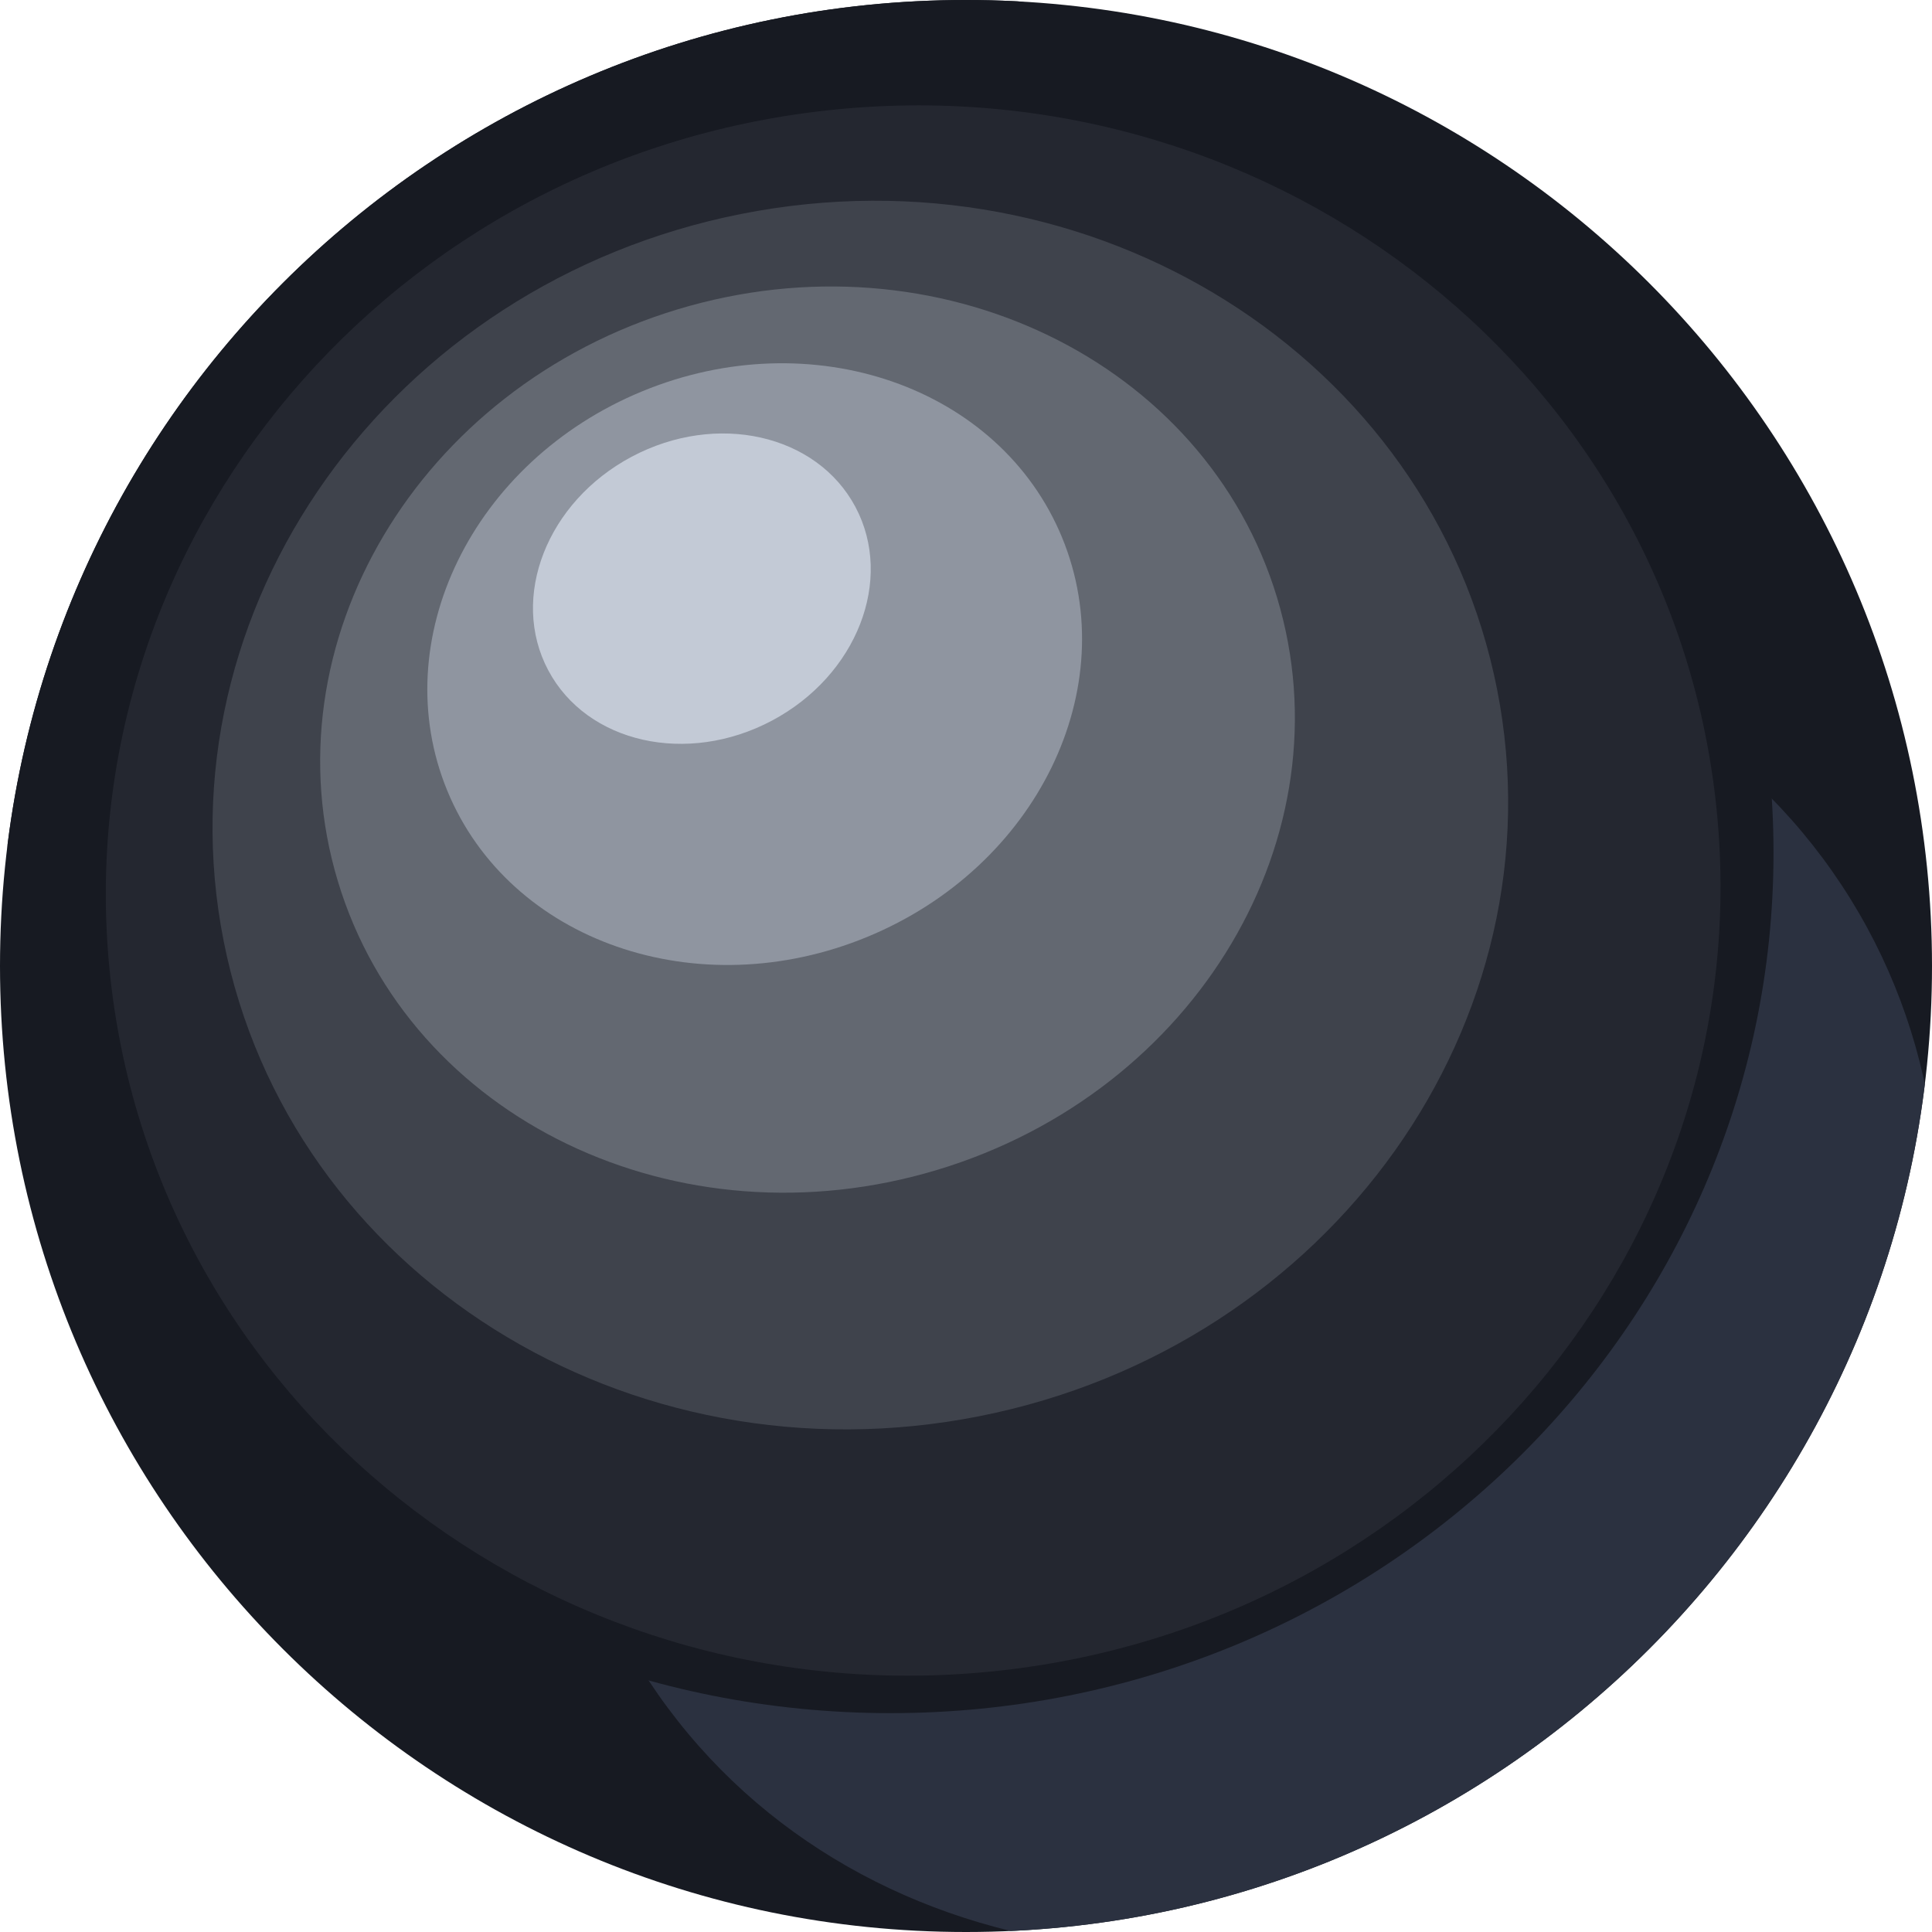
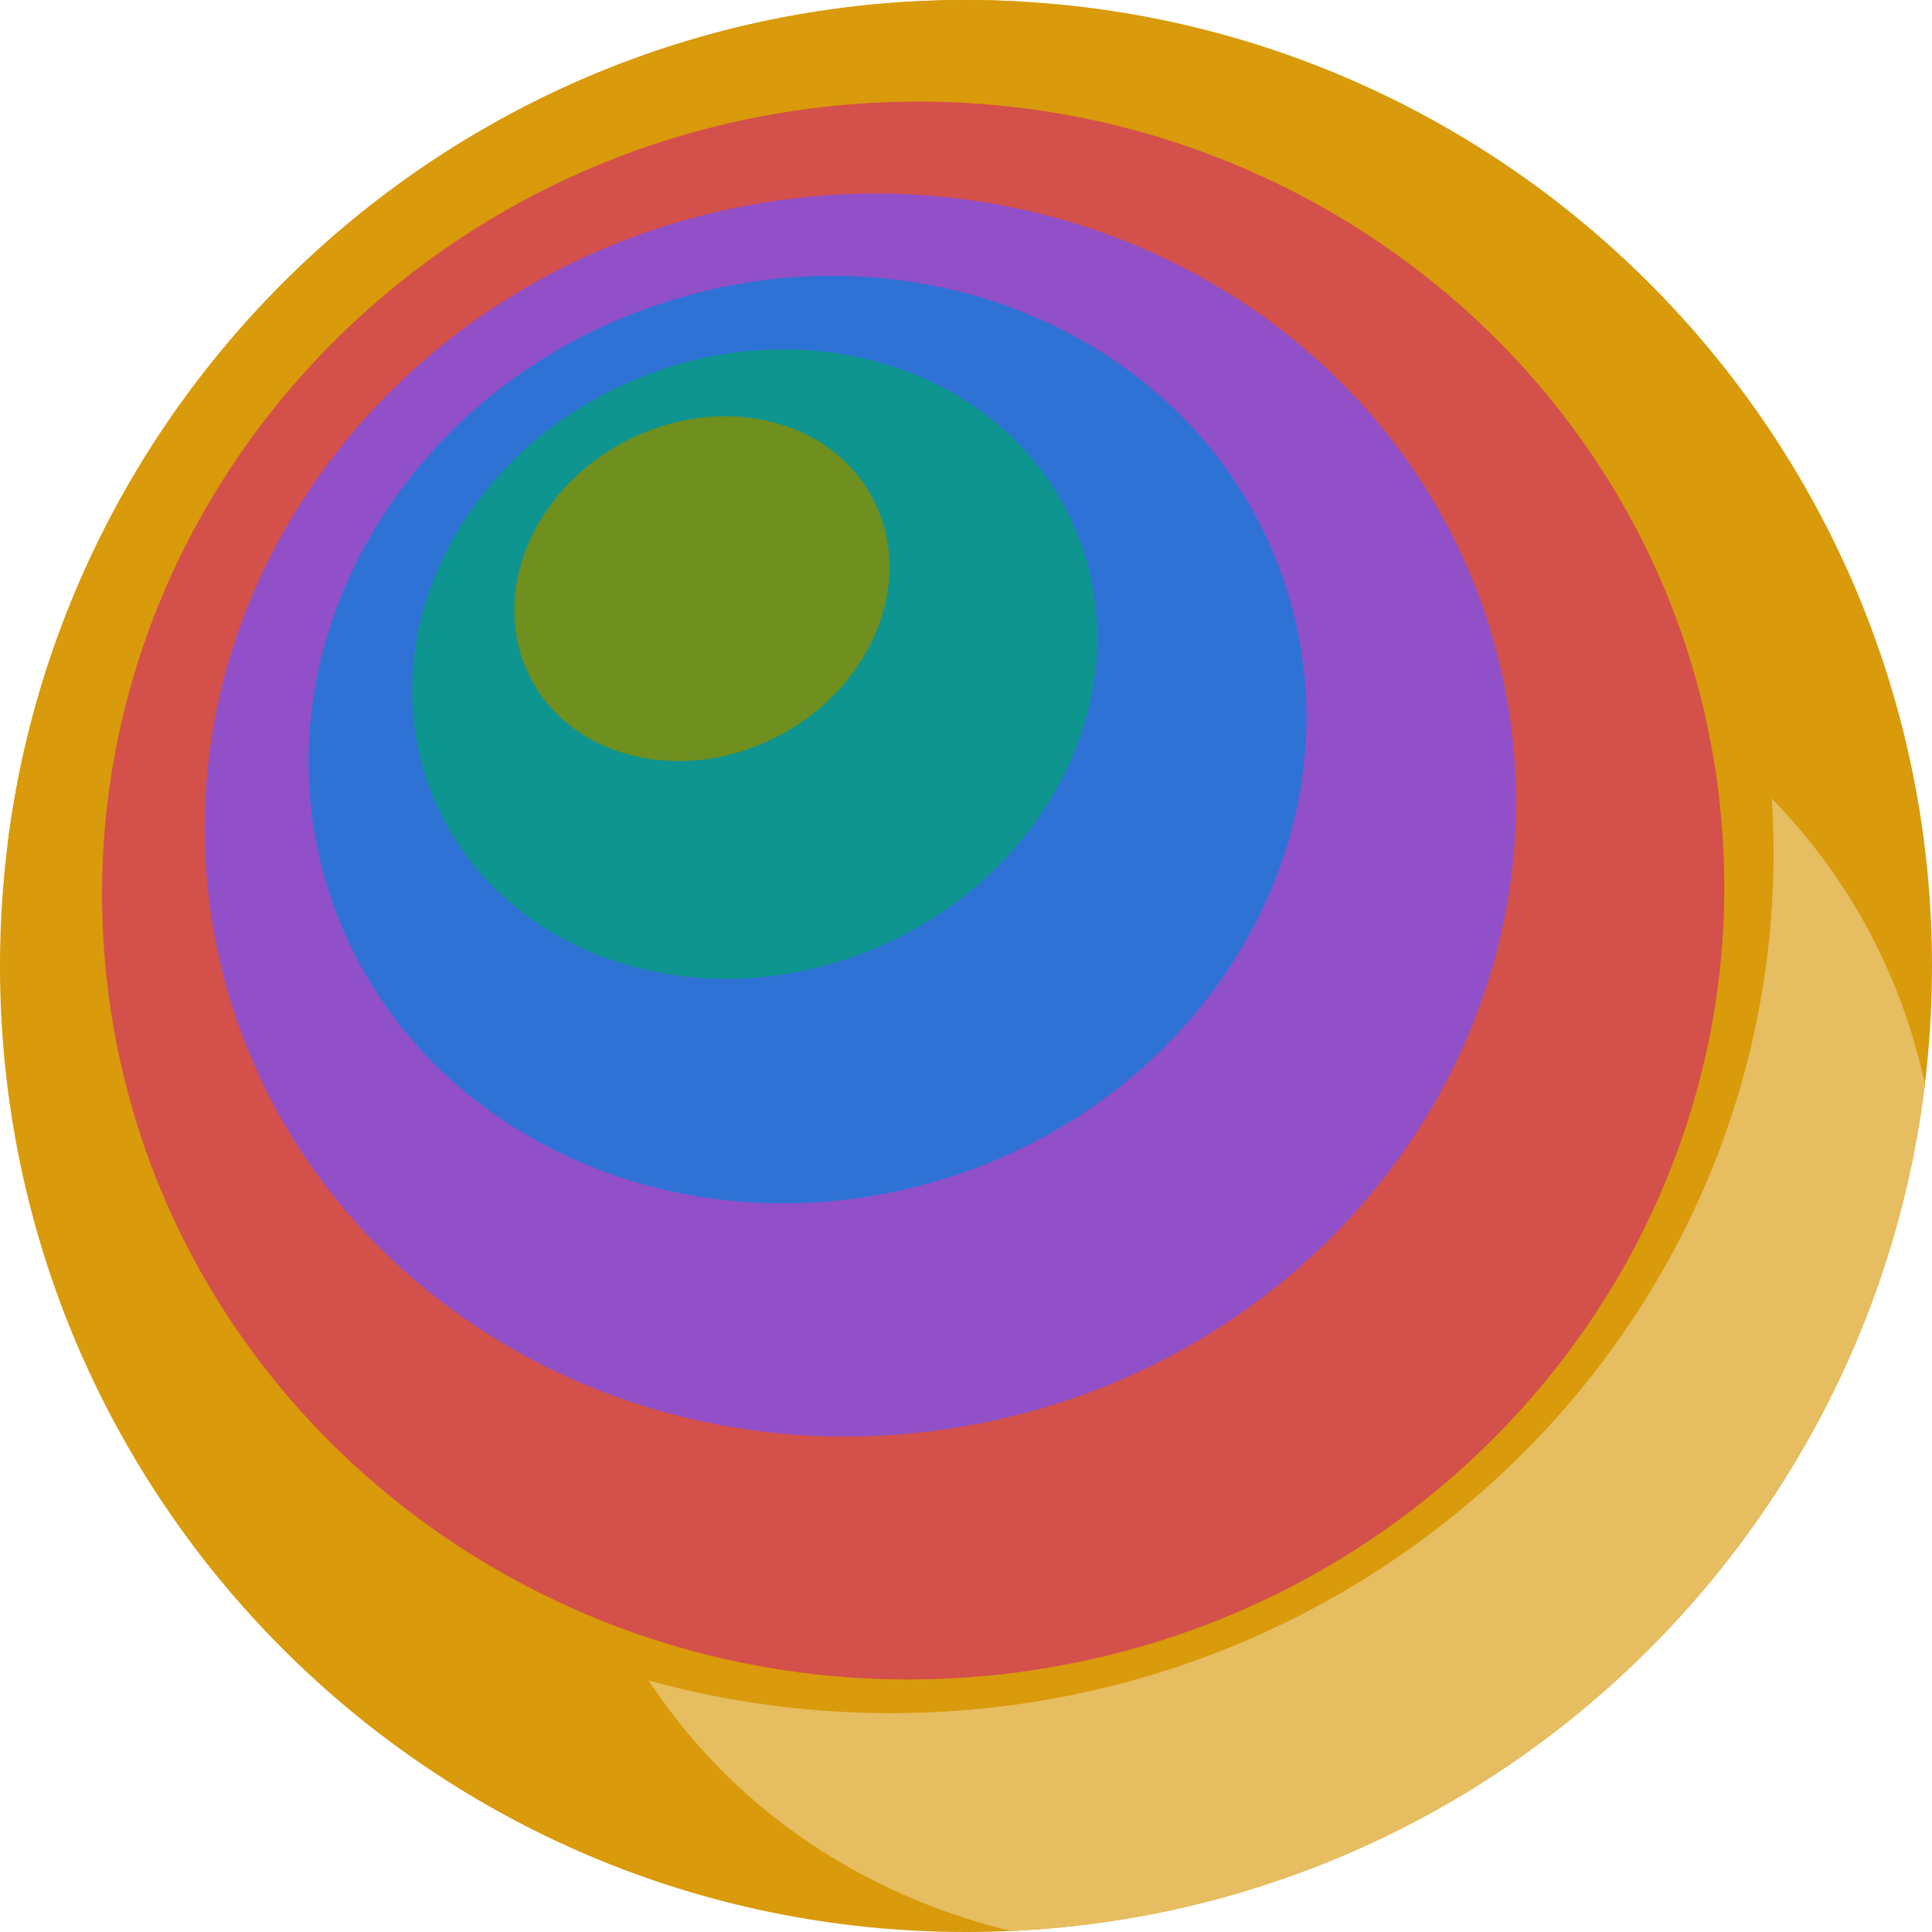
<svg xmlns="http://www.w3.org/2000/svg" viewBox="0 0 512 512">
  <defs>
    <clipPath id="kugel">
      <circle cx="256" cy="256" r="256" />
    </clipPath>
  </defs>
  <g clip-path="url(#kugel)">
-     <circle cx="256" cy="256" r="256" fill="#171a22" />
-     <ellipse cx="330" cy="340" rx="190" ry="170" transform="rotate(-35 330 340)" fill="#2b3140" />
-     <ellipse cx="236" cy="226" rx="234" ry="228" fill="#171a22" />
-     <ellipse cx="242" cy="236" rx="214" ry="208" transform="rotate(-5.6 242 236)" fill="#242730" />
-     <ellipse cx="228" cy="216" rx="172" ry="162.4" transform="rotate(-11.2 228 216)" fill="#3f434c" />
-     <ellipse cx="214" cy="196" rx="130" ry="119.1" transform="rotate(-16.8 214 196)" fill="#636871" />
-     <ellipse cx="200" cy="176" rx="88.1" ry="78.2" transform="rotate(-22.4 200 176)" fill="#8f95a0" />
-     <ellipse cx="186" cy="156" rx="46.1" ry="39.6" transform="rotate(-28 186 156)" fill="#c3cad6" />
+     <circle cx="256" cy="256" r="256" fill="#d99a0b" />
+     <ellipse cx="330" cy="340" rx="190" ry="170" transform="rotate(-35 330 340)" fill="#e6bd60" />
+     <ellipse cx="236" cy="226" rx="234" ry="228" fill="#d99a0b" />
+     <ellipse cx="242" cy="236" rx="215" ry="209" transform="rotate(-5.6 242 236)" fill="#d4504a" />
+     <ellipse cx="228" cy="216" rx="174.1" ry="164.3" transform="rotate(-11.2 228 216)" fill="#9150c8" />
+     <ellipse cx="214" cy="196" rx="133.1" ry="121.9" transform="rotate(-16.8 214 196)" fill="#2f72d6" />
+     <ellipse cx="200" cy="176" rx="92.2" ry="81.8" transform="rotate(-22.4 200 176)" fill="#0f9590" />
+     <ellipse cx="186" cy="156" rx="51.2" ry="44" transform="rotate(-28 186 156)" fill="#6f8f1f" />
  </g>
</svg>
